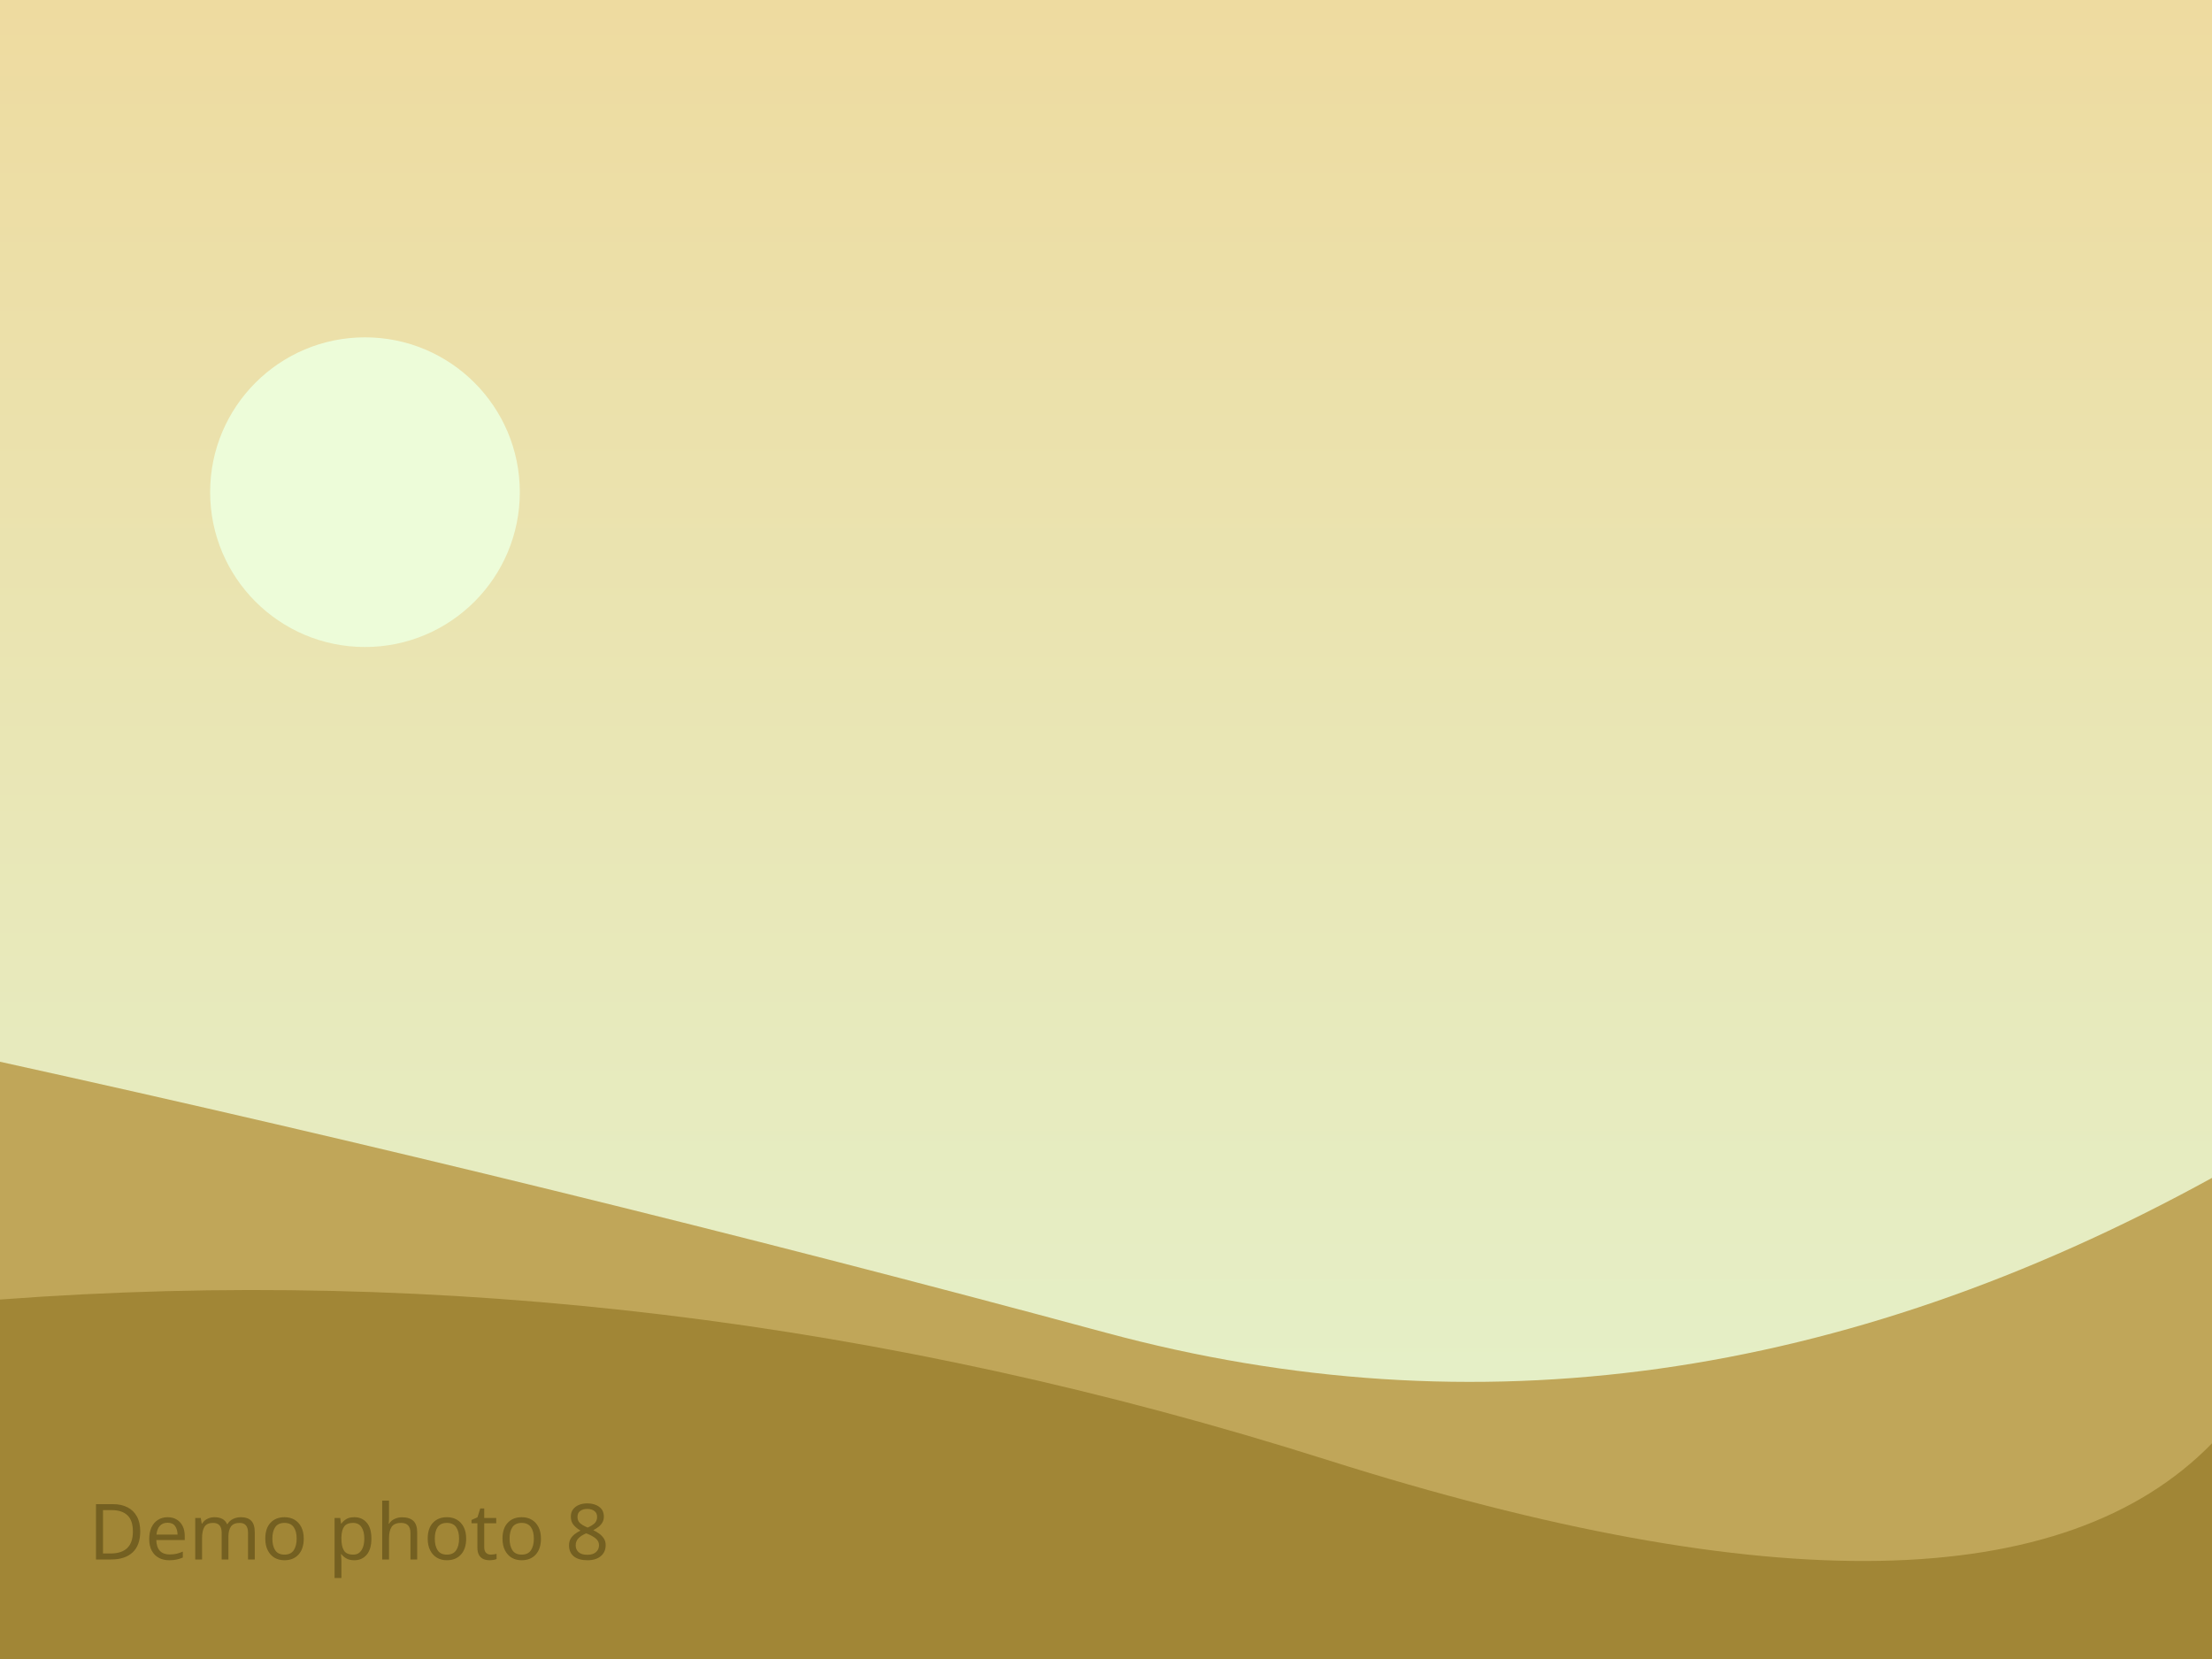
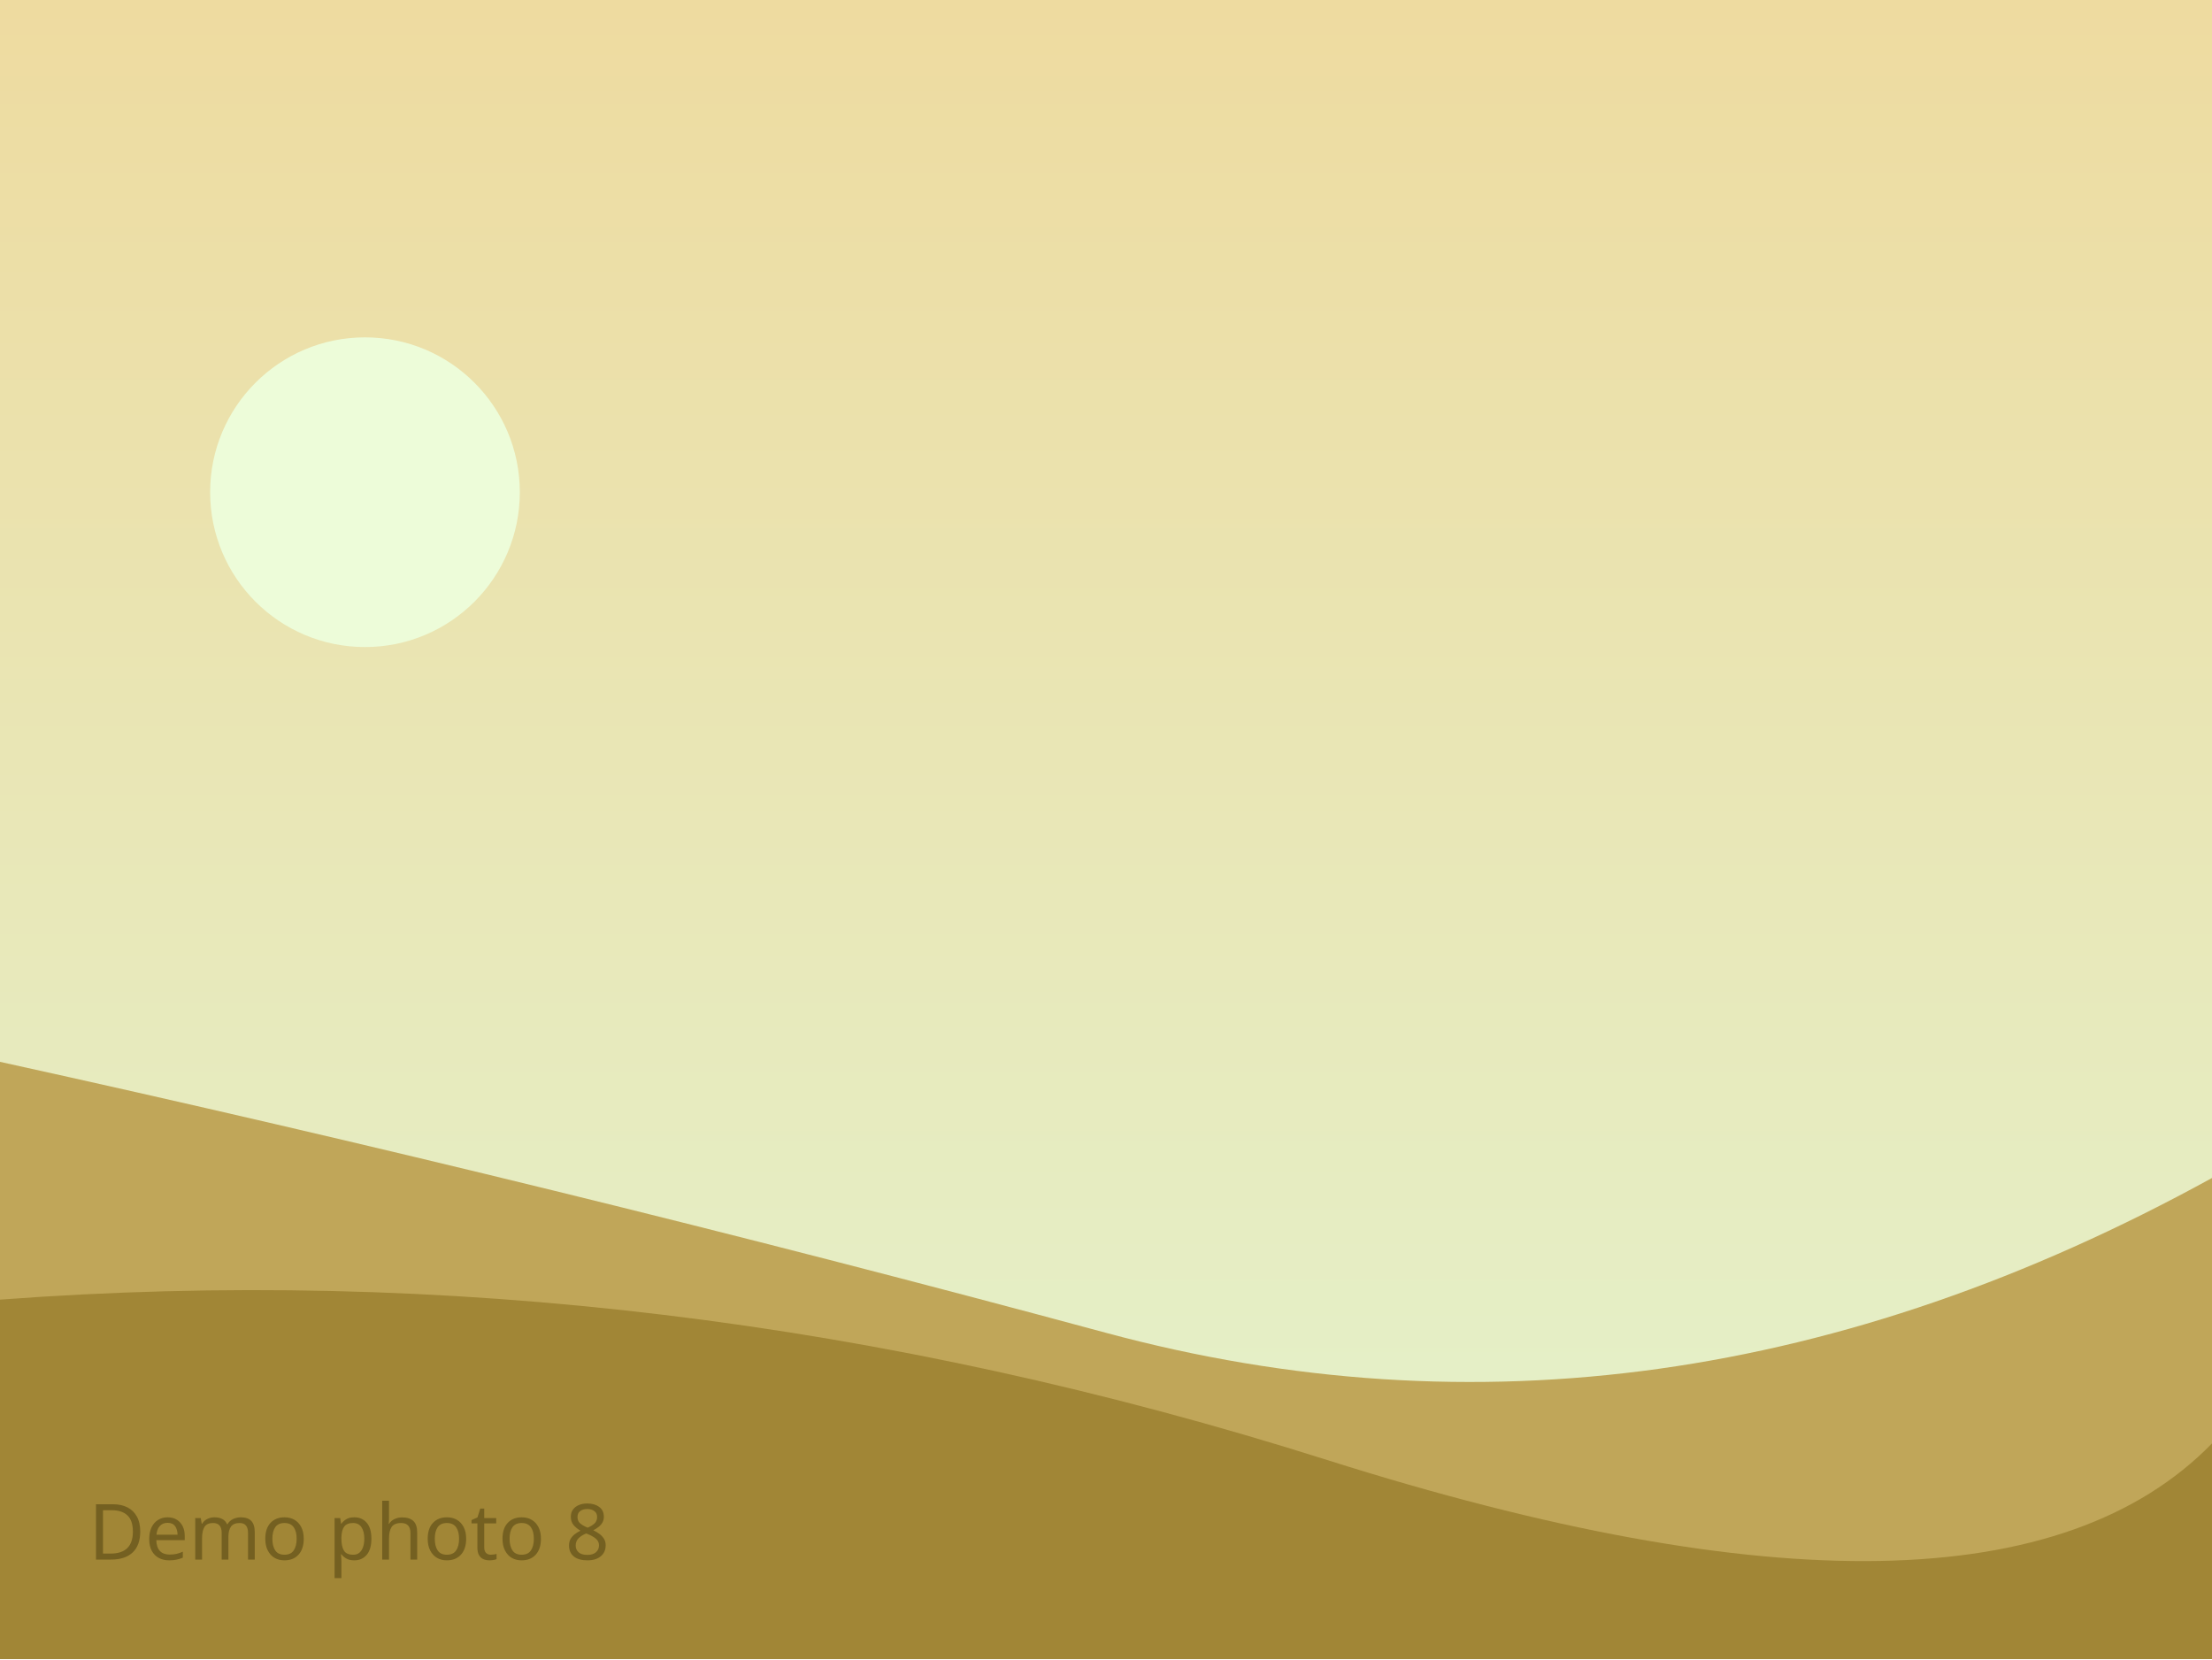
- <svg xmlns="http://www.w3.org/2000/svg" viewBox="0 0 400 300" role="img" aria-label="Demo photo 8">
+ <svg xmlns="http://www.w3.org/2000/svg" width="1200" height="900" viewBox="0 0 400 300" role="img" aria-label="Demo photo 8">
  <defs>
    <linearGradient id="sky" x1="0" y1="0" x2="0" y2="1">
      <stop offset="0" stop-color="hsl(45, 70%, 78%)" />
      <stop offset="1" stop-color="hsl(85, 60%, 88%)" />
    </linearGradient>
  </defs>
  <rect width="400" height="300" fill="url(#sky)" />
  <circle cx="66" cy="89" r="28" fill="hsl(85, 85%, 92%)" />
  <path d="M0 192 Q 100 214 200 241 T 400 213 V 300 H 0 Z" fill="hsl(45, 45%, 55%)" />
  <path d="M0 235 Q 120 226 240 264 T 400 261 V 300 H 0 Z" fill="hsl(45, 50%, 42%)" />
  <text x="16" y="282" font-family="sans-serif" font-size="14" fill="hsl(45, 60%, 25%)" opacity="0.75">Demo photo 8</text>
</svg>
